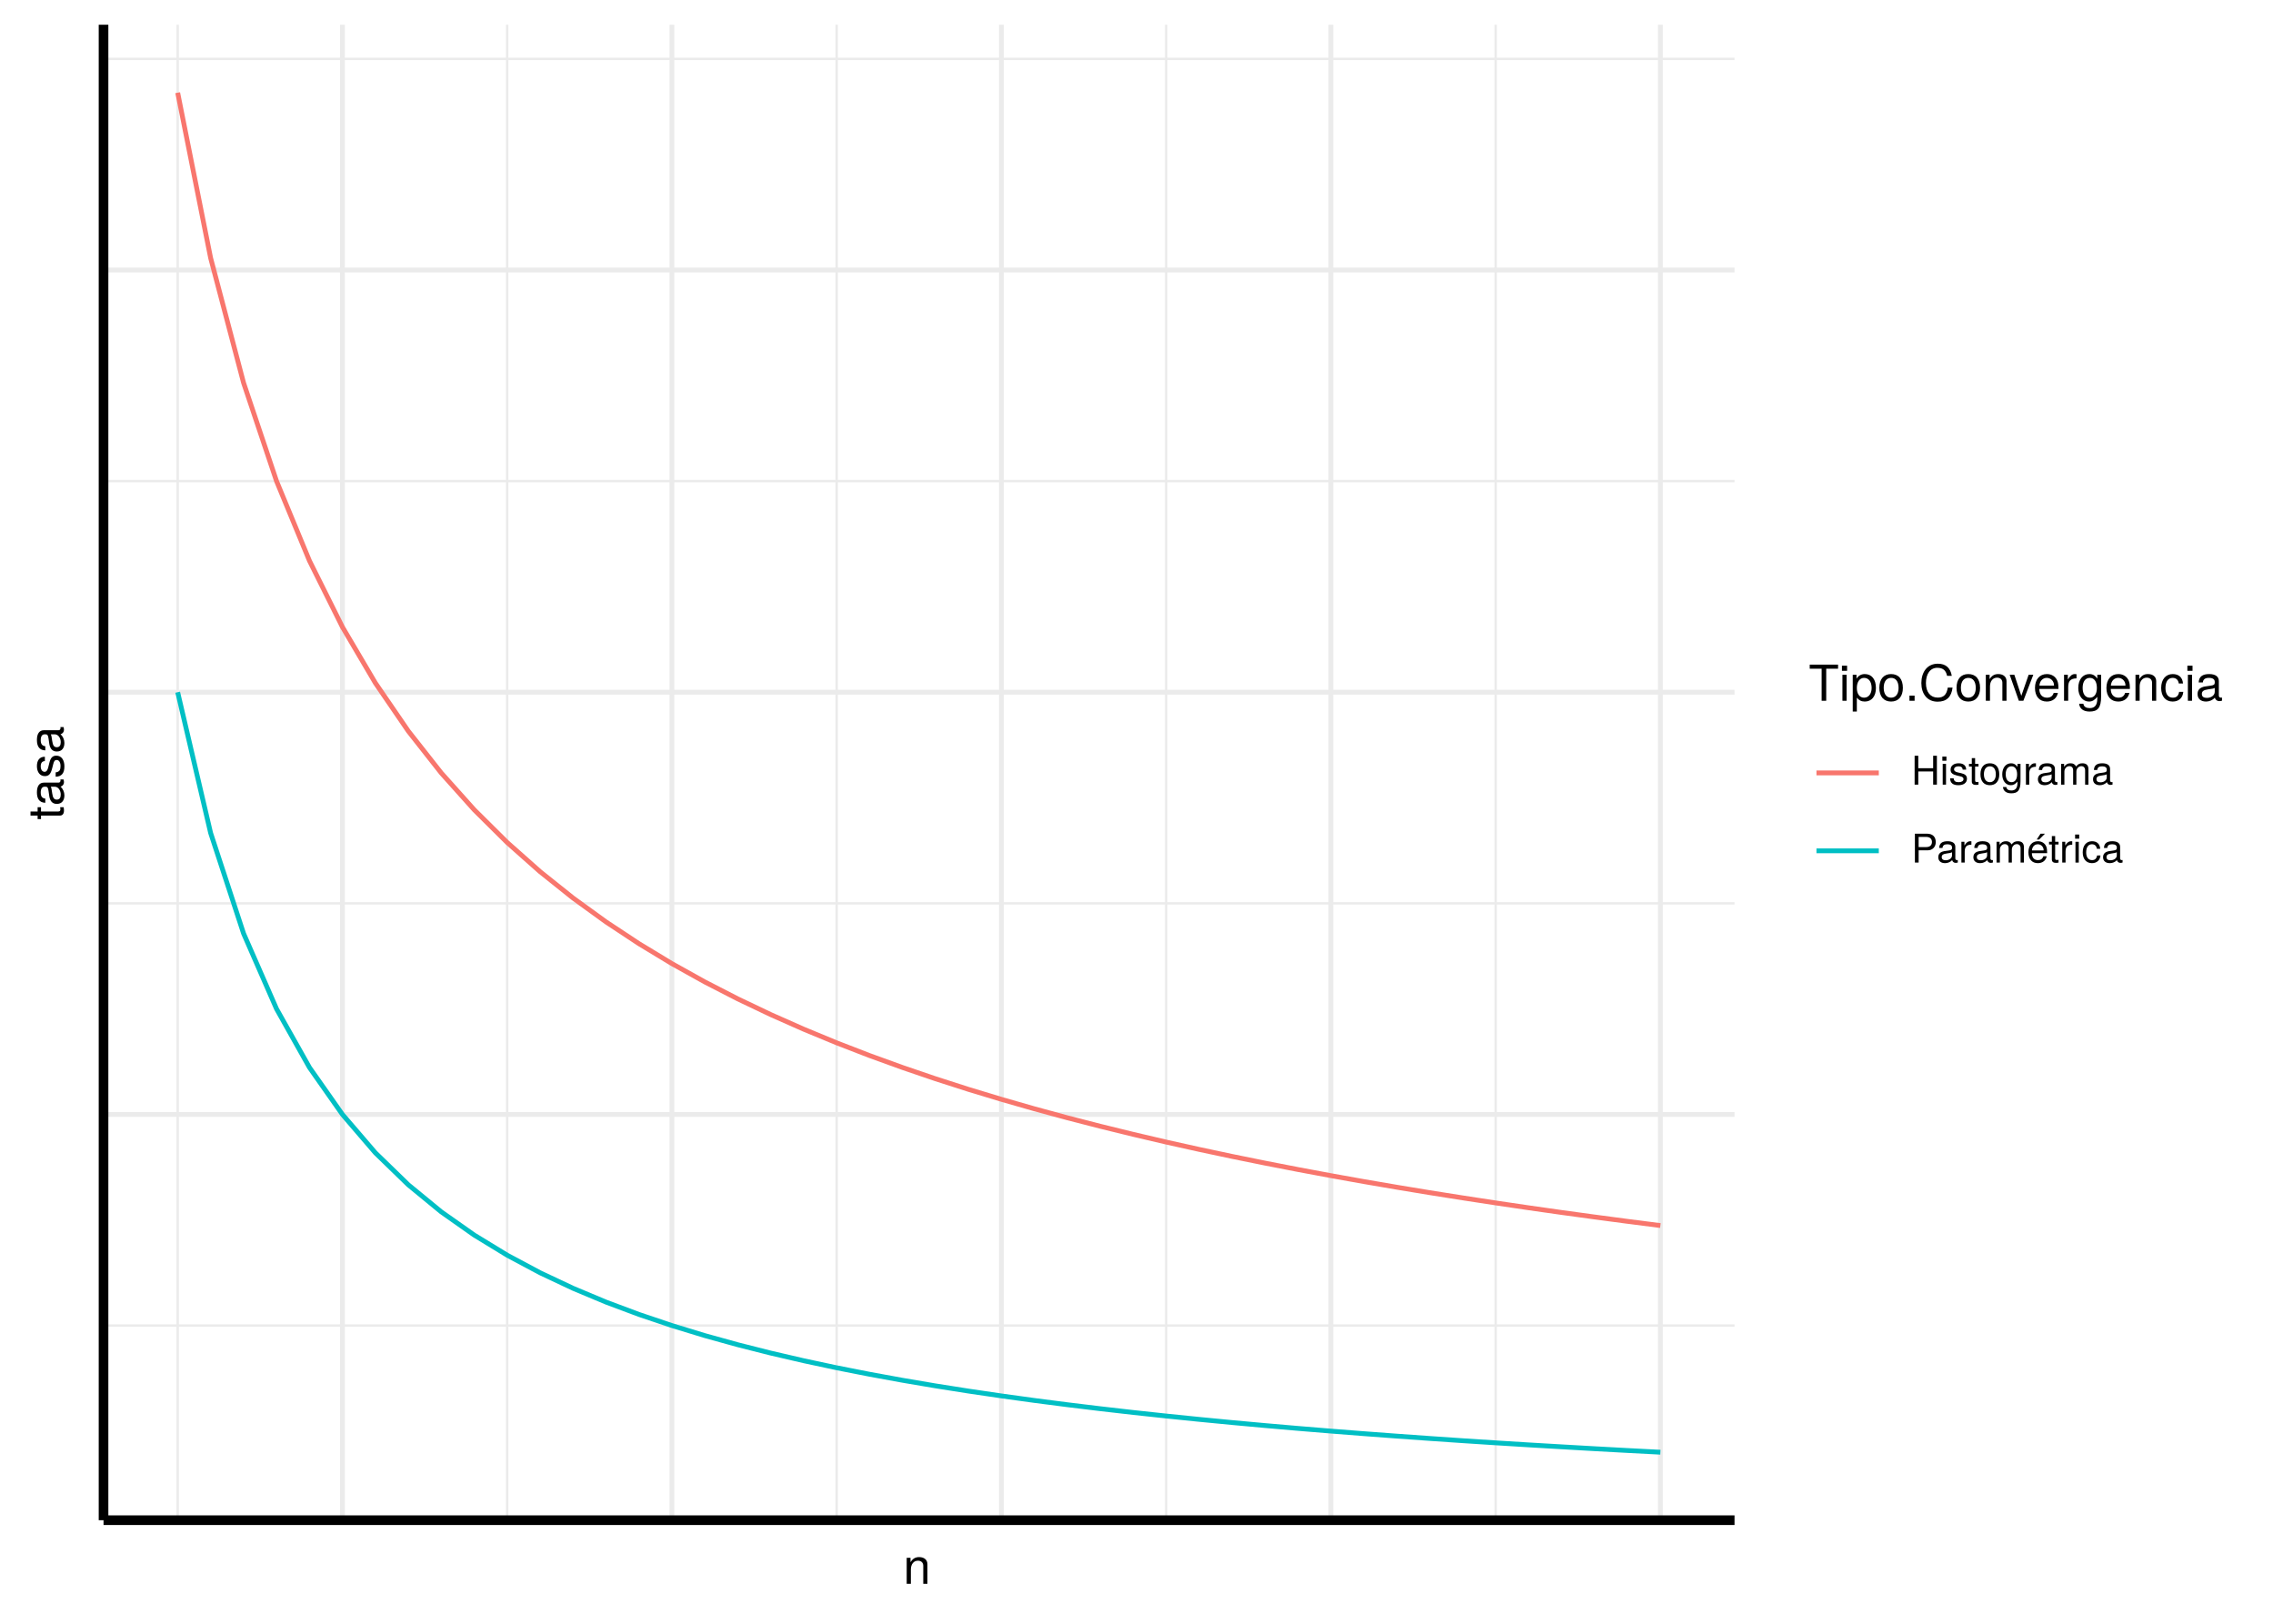
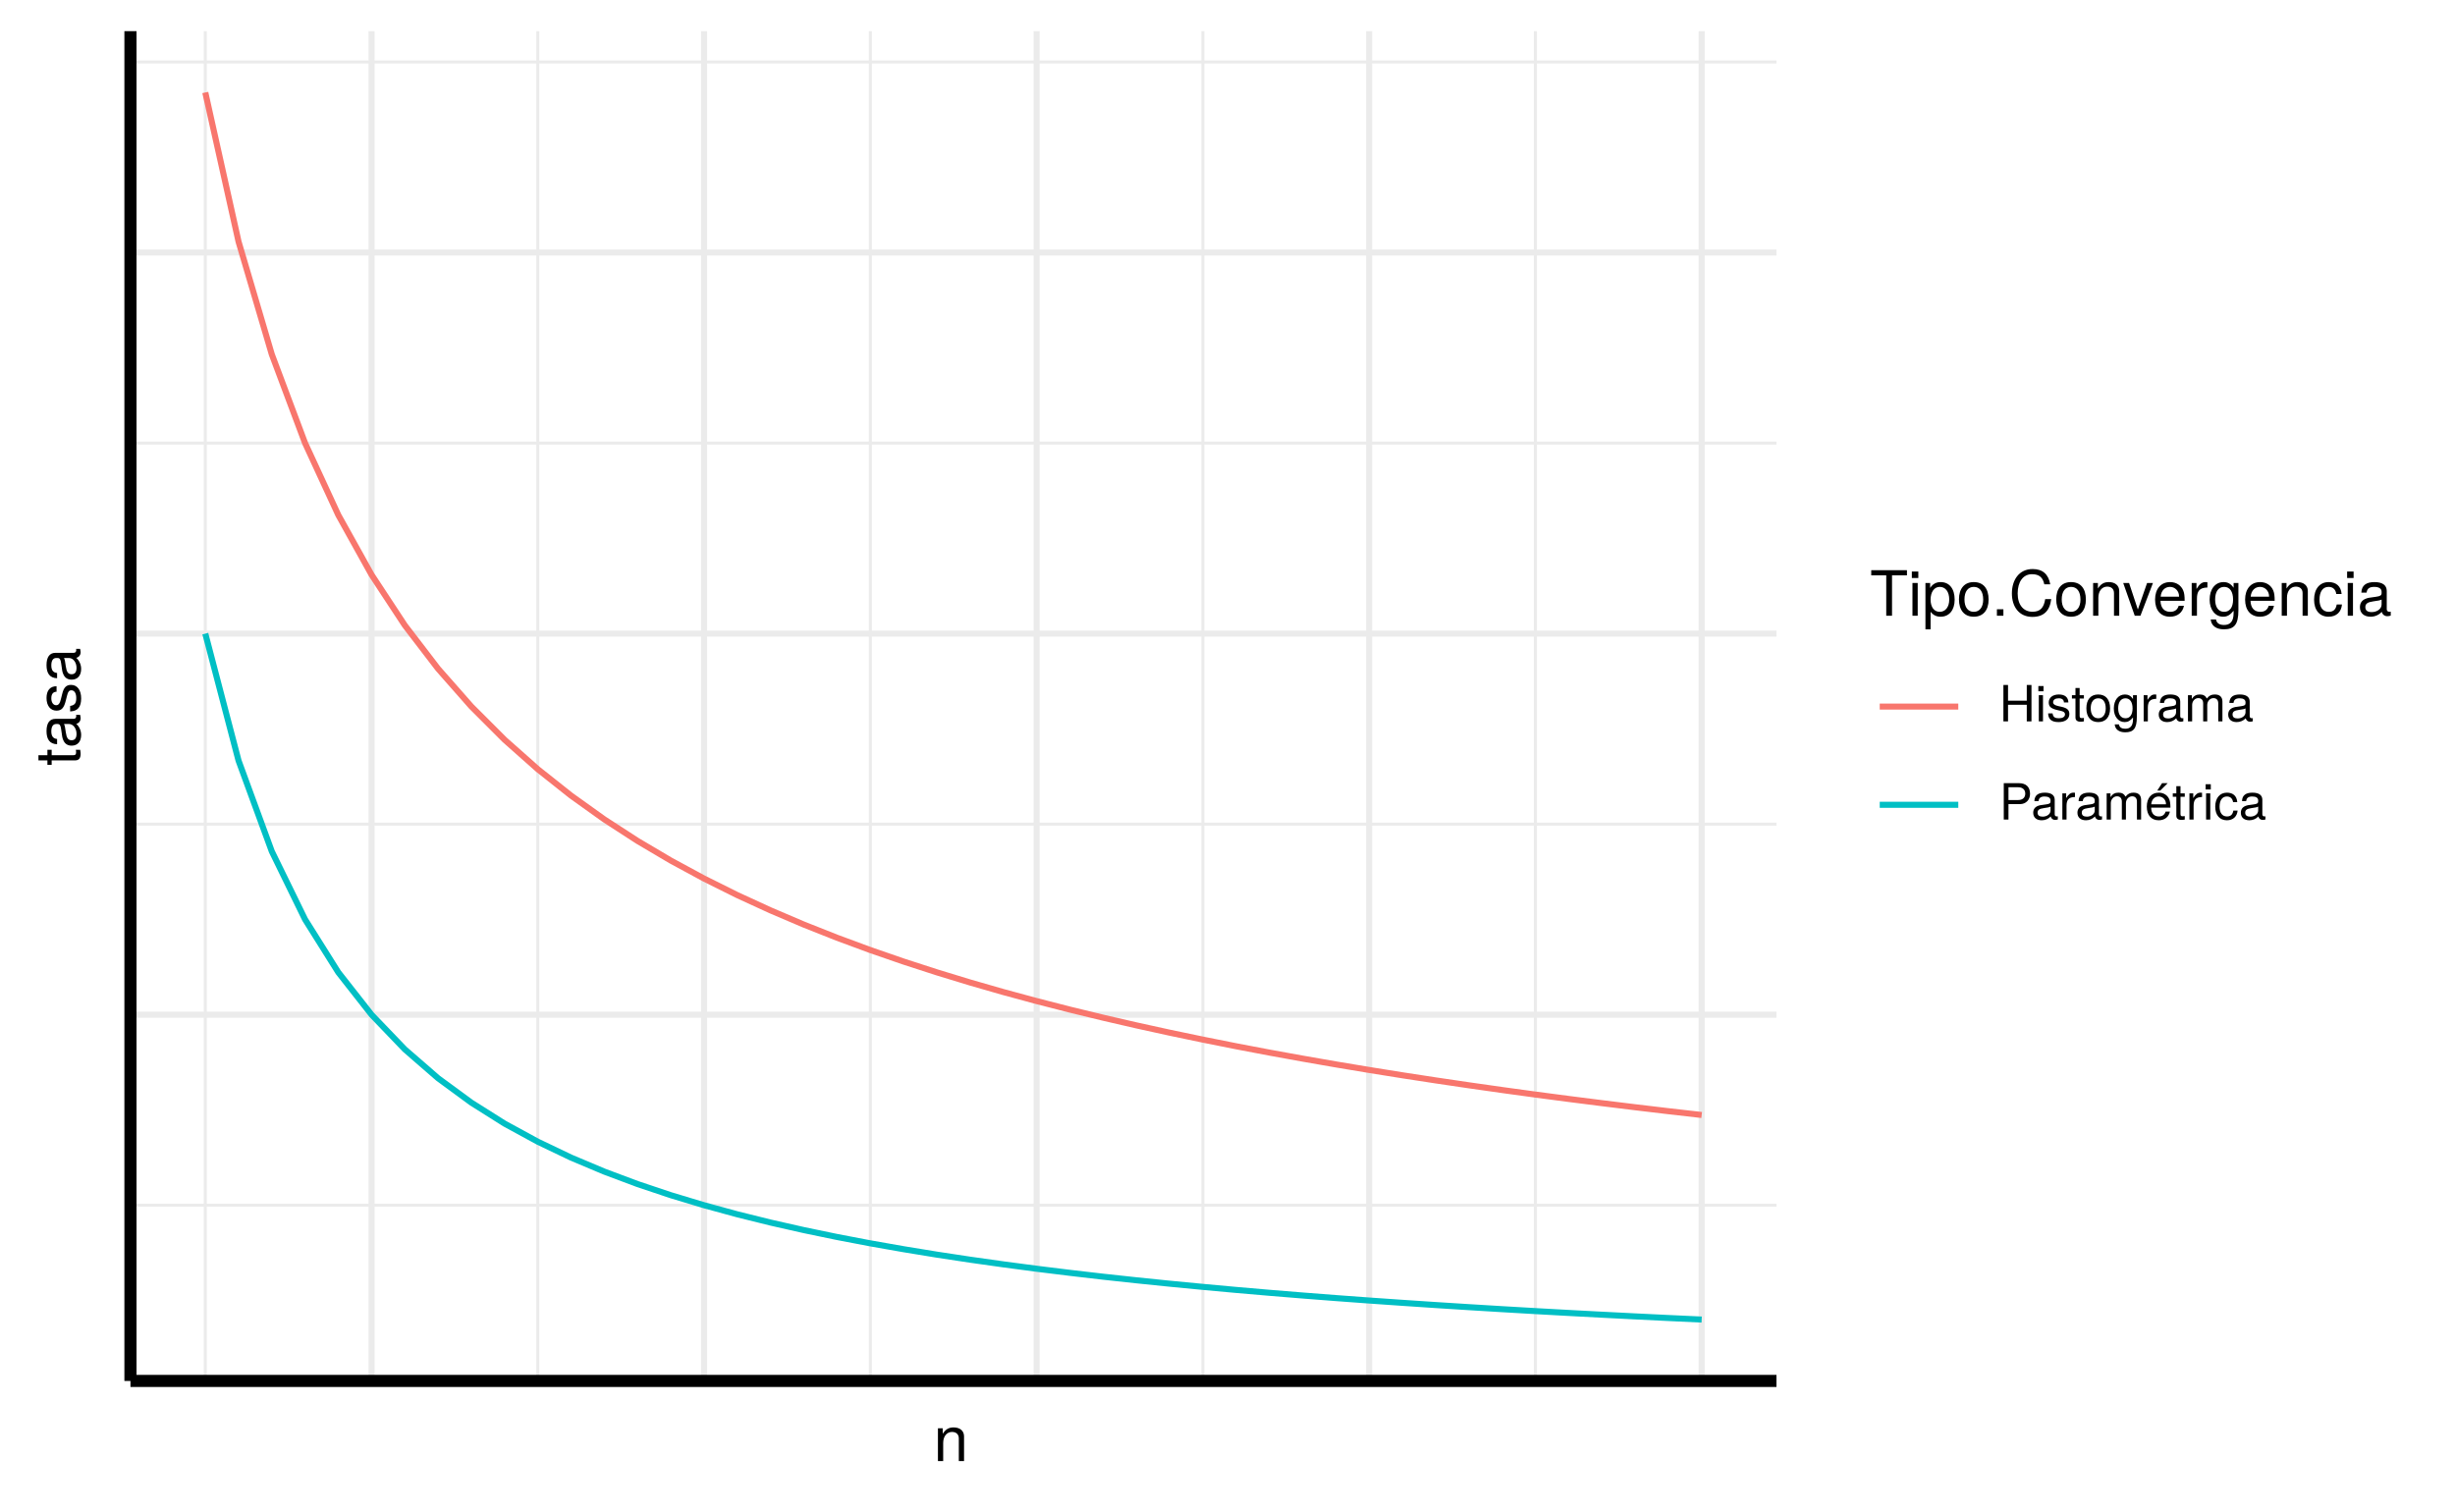
- <svg xmlns="http://www.w3.org/2000/svg" xmlns:xlink="http://www.w3.org/1999/xlink" width="504pt" height="360pt" viewBox="0 0 504 360" version="1.1">
+ <svg xmlns="http://www.w3.org/2000/svg" xmlns:xlink="http://www.w3.org/1999/xlink" width="432pt" height="266pt" viewBox="0 0 432 266" version="1.1">
  <defs>
    <g>
      <symbol overflow="visible" id="glyph0-0">
        <path style="stroke:none;" d="" />
      </symbol>
      <symbol overflow="visible" id="glyph0-1">
        <path style="stroke:none;" d="M 5.359 0 L 5.359 -4.359 C 5.359 -5.312 4.641 -5.922 3.531 -5.922 C 2.672 -5.922 2.125 -5.594 1.609 -4.797 L 1.609 -5.766 L 0.766 -5.766 L 0.766 0 L 1.688 0 L 1.688 -3.172 C 1.688 -4.359 2.328 -5.125 3.25 -5.125 C 3.984 -5.125 4.438 -4.688 4.438 -4 L 4.438 0 Z M 5.359 0 " />
      </symbol>
      <symbol overflow="visible" id="glyph0-2">
        <path style="stroke:none;" d="M 6.516 -7.109 L 6.516 -8.016 L 0.234 -8.016 L 0.234 -7.109 L 2.875 -7.109 L 2.875 0 L 3.891 0 L 3.891 -7.109 Z M 6.516 -7.109 " />
      </symbol>
      <symbol overflow="visible" id="glyph0-3">
        <path style="stroke:none;" d="M 1.688 0 L 1.688 -5.766 L 0.766 -5.766 L 0.766 0 Z M 1.797 -6.641 L 1.797 -7.781 L 0.656 -7.781 L 0.656 -6.641 Z M 1.797 -6.641 " />
      </symbol>
      <symbol overflow="visible" id="glyph0-4">
        <path style="stroke:none;" d="M 5.75 -2.828 C 5.75 -4.766 4.812 -5.922 3.281 -5.922 C 2.5 -5.922 1.875 -5.578 1.438 -4.891 L 1.438 -5.766 L 0.609 -5.766 L 0.609 2.391 L 1.516 2.391 L 1.516 -0.688 C 2 -0.094 2.547 0.172 3.281 0.172 C 4.781 0.172 5.75 -0.984 5.75 -2.828 Z M 4.797 -2.844 C 4.797 -1.547 4.125 -0.688 3.125 -0.688 C 2.156 -0.688 1.516 -1.484 1.516 -2.844 C 1.516 -4.188 2.156 -5.078 3.125 -5.078 C 4.141 -5.078 4.797 -4.219 4.797 -2.844 Z M 4.797 -2.844 " />
      </symbol>
      <symbol overflow="visible" id="glyph0-5">
        <path style="stroke:none;" d="M 5.609 -2.844 C 5.609 -4.828 4.656 -5.922 2.984 -5.922 C 1.375 -5.922 0.391 -4.812 0.391 -2.875 C 0.391 -0.953 1.359 0.172 3 0.172 C 4.625 0.172 5.609 -0.953 5.609 -2.844 Z M 4.656 -2.844 C 4.656 -1.5 4.016 -0.688 3 -0.688 C 1.984 -0.688 1.359 -1.484 1.359 -2.875 C 1.359 -4.266 1.984 -5.078 3 -5.078 C 4.031 -5.078 4.656 -4.281 4.656 -2.844 Z M 4.656 -2.844 " />
      </symbol>
      <symbol overflow="visible" id="glyph0-6">
        <path style="stroke:none;" d="M 2.094 0 L 2.094 -1.141 L 0.953 -1.141 L 0.953 0 Z M 2.094 0 " />
      </symbol>
      <symbol overflow="visible" id="glyph0-7">
        <path style="stroke:none;" d="M 7.453 -2.922 L 6.391 -2.922 C 6.156 -1.406 5.516 -0.703 4.156 -0.703 C 2.562 -0.703 1.547 -1.922 1.547 -3.922 C 1.547 -5.984 2.516 -7.312 4.062 -7.312 C 5.328 -7.312 5.984 -6.75 6.234 -5.531 L 7.281 -5.531 C 6.969 -7.297 5.953 -8.219 4.188 -8.219 C 1.766 -8.219 0.531 -6.266 0.531 -3.922 C 0.531 -1.578 1.797 0.203 4.141 0.203 C 6.109 0.203 7.203 -0.844 7.453 -2.922 Z M 7.453 -2.922 " />
      </symbol>
      <symbol overflow="visible" id="glyph0-8">
        <path style="stroke:none;" d="M 5.344 -5.766 L 4.312 -5.766 L 2.688 -1.094 L 1.141 -5.766 L 0.109 -5.766 L 2.141 0 L 3.141 0 Z M 5.344 -5.766 " />
      </symbol>
      <symbol overflow="visible" id="glyph0-9">
        <path style="stroke:none;" d="M 5.641 -2.625 C 5.641 -3.453 5.578 -3.984 5.406 -4.406 C 5.031 -5.359 4.156 -5.922 3.078 -5.922 C 1.469 -5.922 0.438 -4.734 0.438 -2.844 C 0.438 -0.953 1.438 0.172 3.062 0.172 C 4.375 0.172 5.297 -0.578 5.516 -1.75 L 4.594 -1.75 C 4.344 -0.984 3.828 -0.688 3.094 -0.688 C 2.141 -0.688 1.422 -1.297 1.391 -2.625 Z M 4.656 -3.438 C 4.656 -3.438 4.656 -3.391 4.656 -3.359 L 1.422 -3.359 C 1.5 -4.391 2.141 -5.078 3.062 -5.078 C 3.969 -5.078 4.656 -4.328 4.656 -3.438 Z M 4.656 -3.438 " />
      </symbol>
      <symbol overflow="visible" id="glyph0-10">
        <path style="stroke:none;" d="M 3.531 -4.969 L 3.531 -5.891 C 3.375 -5.922 3.297 -5.922 3.172 -5.922 C 2.578 -5.922 2.141 -5.578 1.609 -4.719 L 1.609 -5.766 L 0.766 -5.766 L 0.766 0 L 1.688 0 L 1.688 -2.984 C 1.688 -4.297 2.109 -4.938 3.531 -4.969 Z M 3.531 -4.969 " />
      </symbol>
      <symbol overflow="visible" id="glyph0-11">
        <path style="stroke:none;" d="M 5.375 -0.953 L 5.375 -5.766 L 4.531 -5.766 L 4.531 -4.922 C 4.062 -5.609 3.516 -5.922 2.766 -5.922 C 1.312 -5.922 0.312 -4.703 0.312 -2.828 C 0.312 -1.016 1.344 0.172 2.688 0.172 C 3.422 0.172 3.922 -0.141 4.531 -0.875 L 4.531 -0.484 C 4.531 1.047 3.906 1.625 2.844 1.625 C 2.109 1.625 1.547 1.359 1.438 0.656 L 0.5 0.656 C 0.609 1.75 1.453 2.391 2.812 2.391 C 4.609 2.391 5.375 1.594 5.375 -0.953 Z M 4.438 -2.844 C 4.438 -1.469 3.844 -0.688 2.875 -0.688 C 1.875 -0.688 1.281 -1.484 1.281 -2.875 C 1.281 -4.266 1.891 -5.078 2.875 -5.078 C 3.859 -5.078 4.438 -4.25 4.438 -2.844 Z M 4.438 -2.844 " />
      </symbol>
      <symbol overflow="visible" id="glyph0-12">
        <path style="stroke:none;" d="M 5.25 -1.984 L 4.328 -1.984 C 4.172 -1.062 3.703 -0.688 2.922 -0.688 C 1.906 -0.688 1.297 -1.469 1.297 -2.828 C 1.297 -4.266 1.891 -5.078 2.891 -5.078 C 3.656 -5.078 4.141 -4.625 4.25 -3.828 L 5.188 -3.828 C 5.078 -5.234 4.188 -5.922 2.906 -5.922 C 1.359 -5.922 0.344 -4.734 0.344 -2.828 C 0.344 -0.969 1.328 0.172 2.891 0.172 C 4.266 0.172 5.141 -0.656 5.25 -1.984 Z M 5.25 -1.984 " />
      </symbol>
      <symbol overflow="visible" id="glyph0-13">
        <path style="stroke:none;" d="M 5.891 -0.016 L 5.891 -0.719 C 5.781 -0.688 5.734 -0.688 5.688 -0.688 C 5.375 -0.688 5.188 -0.859 5.188 -1.141 L 5.188 -4.359 C 5.188 -5.375 4.438 -5.922 3.031 -5.922 C 1.625 -5.922 0.766 -5.391 0.719 -4.062 L 1.641 -4.062 C 1.719 -4.766 2.141 -5.078 2.984 -5.078 C 3.812 -5.078 4.281 -4.781 4.281 -4.219 L 4.281 -3.984 C 4.281 -3.594 4.047 -3.438 3.328 -3.344 C 2.031 -3.172 1.828 -3.141 1.469 -2.984 C 0.797 -2.719 0.469 -2.203 0.469 -1.5 C 0.469 -0.453 1.188 0.172 2.359 0.172 C 3.094 0.172 3.812 -0.141 4.312 -0.688 C 4.406 -0.234 4.812 0.078 5.266 0.078 C 5.438 0.078 5.594 0.062 5.891 -0.016 Z M 4.281 -1.984 C 4.281 -1.172 3.438 -0.641 2.547 -0.641 C 1.844 -0.641 1.422 -0.891 1.422 -1.516 C 1.422 -2.125 1.828 -2.391 2.812 -2.531 C 3.766 -2.656 3.969 -2.703 4.281 -2.844 Z M 4.281 -1.984 " />
      </symbol>
      <symbol overflow="visible" id="glyph1-0">
        <path style="stroke:none;" d="" />
      </symbol>
      <symbol overflow="visible" id="glyph1-1">
        <path style="stroke:none;" d="M 0 -2.797 L -0.766 -2.797 C -0.734 -2.672 -0.719 -2.531 -0.719 -2.359 C -0.719 -1.953 -0.844 -1.844 -1.25 -1.844 L -5.016 -1.844 L -5.016 -2.797 L -5.766 -2.797 L -5.766 -1.844 L -7.344 -1.844 L -7.344 -0.938 L -5.766 -0.938 L -5.766 -0.156 L -5.016 -0.156 L -5.016 -0.938 L -0.844 -0.938 C -0.25 -0.938 0.078 -1.328 0.078 -2.047 C 0.078 -2.266 0.062 -2.484 0 -2.797 Z M 0 -2.797 " />
      </symbol>
      <symbol overflow="visible" id="glyph1-2">
        <path style="stroke:none;" d="M -0.016 -5.891 L -0.719 -5.891 C -0.688 -5.781 -0.688 -5.734 -0.688 -5.688 C -0.688 -5.375 -0.859 -5.188 -1.141 -5.188 L -4.359 -5.188 C -5.375 -5.188 -5.922 -4.438 -5.922 -3.031 C -5.922 -1.625 -5.391 -0.766 -4.062 -0.719 L -4.062 -1.641 C -4.766 -1.719 -5.078 -2.141 -5.078 -2.984 C -5.078 -3.812 -4.781 -4.281 -4.219 -4.281 L -3.984 -4.281 C -3.594 -4.281 -3.438 -4.047 -3.344 -3.328 C -3.172 -2.031 -3.141 -1.828 -2.984 -1.469 C -2.719 -0.797 -2.203 -0.469 -1.5 -0.469 C -0.453 -0.469 0.172 -1.188 0.172 -2.359 C 0.172 -3.094 -0.141 -3.812 -0.688 -4.312 C -0.234 -4.406 0.078 -4.812 0.078 -5.266 C 0.078 -5.438 0.062 -5.594 -0.016 -5.891 Z M -1.984 -4.281 C -1.172 -4.281 -0.641 -3.438 -0.641 -2.547 C -0.641 -1.844 -0.891 -1.422 -1.516 -1.422 C -2.125 -1.422 -2.391 -1.828 -2.531 -2.812 C -2.656 -3.766 -2.703 -3.969 -2.844 -4.281 Z M -1.984 -4.281 " />
      </symbol>
      <symbol overflow="visible" id="glyph1-3">
        <path style="stroke:none;" d="M -1.609 -5.047 C -2.469 -5.047 -2.906 -4.562 -3.172 -3.422 L -3.391 -2.547 C -3.562 -1.797 -3.812 -1.469 -4.219 -1.469 C -4.734 -1.469 -5.078 -1.953 -5.078 -2.688 C -5.078 -3.438 -4.766 -3.828 -4.156 -3.844 L -4.156 -4.812 C -5.297 -4.812 -5.922 -4.062 -5.922 -2.734 C -5.922 -1.391 -5.234 -0.516 -4.172 -0.516 C -3.266 -0.516 -2.844 -0.984 -2.516 -2.344 L -2.297 -3.203 C -2.141 -3.844 -1.953 -4.094 -1.547 -4.094 C -1 -4.094 -0.688 -3.547 -0.688 -2.75 C -0.688 -1.922 -0.875 -1.469 -1.766 -1.344 L -1.766 -0.375 C -0.422 -0.422 0.172 -1.172 0.172 -2.672 C 0.172 -4.125 -0.5 -5.047 -1.609 -5.047 Z M -1.609 -5.047 " />
      </symbol>
      <symbol overflow="visible" id="glyph2-0">
        <path style="stroke:none;" d="" />
      </symbol>
      <symbol overflow="visible" id="glyph2-1">
        <path style="stroke:none;" d="M 5.672 0 L 5.672 -6.406 L 4.844 -6.406 L 4.844 -3.641 L 1.547 -3.641 L 1.547 -6.406 L 0.734 -6.406 L 0.734 0 L 1.547 0 L 1.547 -2.922 L 4.844 -2.922 L 4.844 0 Z M 5.672 0 " />
      </symbol>
      <symbol overflow="visible" id="glyph2-2">
        <path style="stroke:none;" d="M 1.344 0 L 1.344 -4.609 L 0.609 -4.609 L 0.609 0 Z M 1.438 -5.297 L 1.438 -6.219 L 0.531 -6.219 L 0.531 -5.297 Z M 1.438 -5.297 " />
      </symbol>
      <symbol overflow="visible" id="glyph2-3">
        <path style="stroke:none;" d="M 4.031 -1.297 C 4.031 -1.984 3.656 -2.328 2.734 -2.547 L 2.031 -2.703 C 1.438 -2.844 1.172 -3.047 1.172 -3.375 C 1.172 -3.797 1.562 -4.062 2.156 -4.062 C 2.75 -4.062 3.062 -3.812 3.078 -3.328 L 3.859 -3.328 C 3.844 -4.234 3.25 -4.734 2.188 -4.734 C 1.109 -4.734 0.406 -4.188 0.406 -3.328 C 0.406 -2.609 0.781 -2.266 1.875 -2 L 2.562 -1.844 C 3.062 -1.719 3.266 -1.562 3.266 -1.234 C 3.266 -0.797 2.844 -0.547 2.203 -0.547 C 1.547 -0.547 1.172 -0.703 1.078 -1.406 L 0.297 -1.406 C 0.328 -0.344 0.938 0.125 2.141 0.125 C 3.297 0.125 4.031 -0.406 4.031 -1.297 Z M 4.031 -1.297 " />
      </symbol>
      <symbol overflow="visible" id="glyph2-4">
        <path style="stroke:none;" d="M 2.234 0 L 2.234 -0.609 C 2.141 -0.594 2.016 -0.578 1.875 -0.578 C 1.562 -0.578 1.484 -0.672 1.484 -1 L 1.484 -4.016 L 2.234 -4.016 L 2.234 -4.609 L 1.484 -4.609 L 1.484 -5.875 L 0.75 -5.875 L 0.75 -4.609 L 0.125 -4.609 L 0.125 -4.016 L 0.75 -4.016 L 0.75 -0.672 C 0.75 -0.203 1.062 0.062 1.641 0.062 C 1.812 0.062 1.984 0.047 2.234 0 Z M 2.234 0 " />
      </symbol>
      <symbol overflow="visible" id="glyph2-5">
        <path style="stroke:none;" d="M 4.484 -2.266 C 4.484 -3.859 3.719 -4.734 2.391 -4.734 C 1.094 -4.734 0.312 -3.859 0.312 -2.312 C 0.312 -0.75 1.094 0.125 2.406 0.125 C 3.688 0.125 4.484 -0.75 4.484 -2.266 Z M 3.719 -2.281 C 3.719 -1.203 3.203 -0.547 2.406 -0.547 C 1.578 -0.547 1.078 -1.188 1.078 -2.312 C 1.078 -3.406 1.578 -4.062 2.406 -4.062 C 3.234 -4.062 3.719 -3.422 3.719 -2.281 Z M 3.719 -2.281 " />
      </symbol>
      <symbol overflow="visible" id="glyph2-6">
        <path style="stroke:none;" d="M 4.297 -0.75 L 4.297 -4.609 L 3.625 -4.609 L 3.625 -3.938 C 3.25 -4.484 2.812 -4.734 2.219 -4.734 C 1.047 -4.734 0.25 -3.75 0.25 -2.266 C 0.25 -0.812 1.078 0.125 2.156 0.125 C 2.734 0.125 3.141 -0.109 3.625 -0.688 L 3.625 -0.391 C 3.625 0.828 3.125 1.297 2.266 1.297 C 1.688 1.297 1.234 1.094 1.156 0.531 L 0.406 0.531 C 0.484 1.406 1.156 1.922 2.25 1.922 C 3.688 1.922 4.297 1.281 4.297 -0.75 Z M 3.547 -2.281 C 3.547 -1.172 3.078 -0.547 2.312 -0.547 C 1.5 -0.547 1.016 -1.188 1.016 -2.312 C 1.016 -3.406 1.516 -4.062 2.297 -4.062 C 3.094 -4.062 3.547 -3.391 3.547 -2.281 Z M 3.547 -2.281 " />
      </symbol>
      <symbol overflow="visible" id="glyph2-7">
        <path style="stroke:none;" d="M 2.828 -3.969 L 2.828 -4.719 C 2.703 -4.734 2.641 -4.734 2.547 -4.734 C 2.062 -4.734 1.703 -4.453 1.281 -3.781 L 1.281 -4.609 L 0.609 -4.609 L 0.609 0 L 1.344 0 L 1.344 -2.391 C 1.344 -3.438 1.688 -3.953 2.828 -3.969 Z M 2.828 -3.969 " />
      </symbol>
      <symbol overflow="visible" id="glyph2-8">
        <path style="stroke:none;" d="M 4.703 -0.016 L 4.703 -0.578 C 4.625 -0.547 4.594 -0.547 4.547 -0.547 C 4.297 -0.547 4.156 -0.688 4.156 -0.922 L 4.156 -3.484 C 4.156 -4.297 3.547 -4.734 2.422 -4.734 C 1.297 -4.734 0.609 -4.312 0.578 -3.25 L 1.312 -3.25 C 1.375 -3.812 1.703 -4.062 2.391 -4.062 C 3.047 -4.062 3.422 -3.812 3.422 -3.375 L 3.422 -3.188 C 3.422 -2.875 3.234 -2.75 2.656 -2.672 C 1.625 -2.547 1.453 -2.5 1.172 -2.391 C 0.641 -2.172 0.375 -1.766 0.375 -1.203 C 0.375 -0.359 0.953 0.125 1.875 0.125 C 2.469 0.125 3.047 -0.109 3.453 -0.547 C 3.531 -0.188 3.844 0.062 4.203 0.062 C 4.359 0.062 4.469 0.047 4.703 -0.016 Z M 3.422 -1.594 C 3.422 -0.938 2.75 -0.516 2.047 -0.516 C 1.469 -0.516 1.141 -0.719 1.141 -1.219 C 1.141 -1.703 1.453 -1.906 2.25 -2.016 C 3.016 -2.125 3.172 -2.156 3.422 -2.281 Z M 3.422 -1.594 " />
      </symbol>
      <symbol overflow="visible" id="glyph2-9">
        <path style="stroke:none;" d="M 6.688 0 L 6.688 -3.453 C 6.688 -4.281 6.234 -4.734 5.359 -4.734 C 4.75 -4.734 4.375 -4.562 3.953 -4.031 C 3.672 -4.531 3.312 -4.734 2.703 -4.734 C 2.094 -4.734 1.688 -4.516 1.297 -3.953 L 1.297 -4.609 L 0.625 -4.609 L 0.625 0 L 1.359 0 L 1.359 -2.891 C 1.359 -3.562 1.844 -4.094 2.438 -4.094 C 2.984 -4.094 3.297 -3.766 3.297 -3.172 L 3.297 0 L 4.016 0 L 4.016 -2.891 C 4.016 -3.562 4.516 -4.094 5.109 -4.094 C 5.641 -4.094 5.953 -3.75 5.953 -3.172 L 5.953 0 Z M 6.688 0 " />
      </symbol>
      <symbol overflow="visible" id="glyph2-10">
        <path style="stroke:none;" d="M 5.422 -4.531 C 5.422 -5.734 4.719 -6.406 3.453 -6.406 L 0.797 -6.406 L 0.797 0 L 1.625 0 L 1.625 -2.719 L 3.641 -2.719 C 4.688 -2.719 5.422 -3.469 5.422 -4.531 Z M 4.578 -4.562 C 4.578 -3.859 4.109 -3.438 3.328 -3.438 L 1.625 -3.438 L 1.625 -5.688 L 3.328 -5.688 C 4.109 -5.688 4.578 -5.266 4.578 -4.562 Z M 4.578 -4.562 " />
      </symbol>
      <symbol overflow="visible" id="glyph2-11">
        <path style="stroke:none;" d="M 4.516 -2.094 C 4.516 -2.766 4.453 -3.188 4.328 -3.531 C 4.031 -4.281 3.328 -4.734 2.469 -4.734 C 1.172 -4.734 0.359 -3.797 0.359 -2.281 C 0.359 -0.766 1.156 0.125 2.453 0.125 C 3.5 0.125 4.234 -0.469 4.422 -1.406 L 3.672 -1.406 C 3.469 -0.797 3.062 -0.547 2.469 -0.547 C 1.703 -0.547 1.141 -1.031 1.125 -2.094 Z M 3.734 -2.75 C 3.734 -2.75 3.734 -2.703 3.719 -2.688 L 1.141 -2.688 C 1.203 -3.516 1.719 -4.062 2.453 -4.062 C 3.172 -4.062 3.734 -3.469 3.734 -2.75 Z M 4.031 -6.406 L 3.047 -6.406 L 2.203 -5.109 L 2.734 -5.109 Z M 4.031 -6.406 " />
      </symbol>
      <symbol overflow="visible" id="glyph2-12">
        <path style="stroke:none;" d="M 4.203 -1.578 L 3.453 -1.578 C 3.328 -0.844 2.953 -0.547 2.328 -0.547 C 1.516 -0.547 1.031 -1.172 1.031 -2.266 C 1.031 -3.406 1.516 -4.062 2.312 -4.062 C 2.922 -4.062 3.312 -3.703 3.406 -3.062 L 4.141 -3.062 C 4.062 -4.188 3.359 -4.734 2.328 -4.734 C 1.078 -4.734 0.266 -3.797 0.266 -2.266 C 0.266 -0.781 1.062 0.125 2.312 0.125 C 3.406 0.125 4.109 -0.531 4.203 -1.578 Z M 4.203 -1.578 " />
      </symbol>
    </g>
    <clipPath id="clip1">
-       <path d="M 22.957 293 L 384.602 293 L 384.602 295 L 22.957 295 Z M 22.957 293 " />
+       <path d="M 22.957 211 L 312.602 211 L 312.602 213 L 22.957 213 Z M 22.957 211 " />
    </clipPath>
    <clipPath id="clip2">
-       <path d="M 22.957 200 L 384.602 200 L 384.602 201 L 22.957 201 Z M 22.957 200 " />
+       <path d="M 22.957 144 L 312.602 144 L 312.602 146 L 22.957 146 Z M 22.957 144 " />
    </clipPath>
    <clipPath id="clip3">
-       <path d="M 22.957 106 L 384.602 106 L 384.602 107 L 22.957 107 Z M 22.957 106 " />
+       <path d="M 22.957 77 L 312.602 77 L 312.602 79 L 22.957 79 Z M 22.957 77 " />
    </clipPath>
    <clipPath id="clip4">
-       <path d="M 22.957 12 L 384.602 12 L 384.602 14 L 22.957 14 Z M 22.957 12 " />
+       <path d="M 22.957 10 L 312.602 10 L 312.602 12 L 22.957 12 Z M 22.957 10 " />
    </clipPath>
    <clipPath id="clip5">
-       <path d="M 39 5.48 L 40 5.48 L 40 337.043 L 39 337.043 Z M 39 5.48 " />
+       <path d="M 35 5.48 L 37 5.48 L 37 243.043 L 35 243.043 Z M 35 5.48 " />
    </clipPath>
    <clipPath id="clip6">
-       <path d="M 112 5.48 L 113 5.48 L 113 337.043 L 112 337.043 Z M 112 5.48 " />
+       <path d="M 94 5.48 L 95 5.48 L 95 243.043 L 94 243.043 Z M 94 5.48 " />
    </clipPath>
    <clipPath id="clip7">
-       <path d="M 185 5.48 L 186 5.48 L 186 337.043 L 185 337.043 Z M 185 5.48 " />
+       <path d="M 152 5.48 L 154 5.48 L 154 243.043 L 152 243.043 Z M 152 5.48 " />
    </clipPath>
    <clipPath id="clip8">
-       <path d="M 258 5.48 L 259 5.48 L 259 337.043 L 258 337.043 Z M 258 5.48 " />
+       <path d="M 211 5.48 L 212 5.48 L 212 243.043 L 211 243.043 Z M 211 5.48 " />
    </clipPath>
    <clipPath id="clip9">
-       <path d="M 331 5.48 L 332 5.48 L 332 337.043 L 331 337.043 Z M 331 5.48 " />
+       <path d="M 269 5.48 L 271 5.48 L 271 243.043 L 269 243.043 Z M 269 5.48 " />
    </clipPath>
    <clipPath id="clip10">
-       <path d="M 22.957 246 L 384.602 246 L 384.602 248 L 22.957 248 Z M 22.957 246 " />
+       <path d="M 22.957 178 L 312.602 178 L 312.602 180 L 22.957 180 Z M 22.957 178 " />
    </clipPath>
    <clipPath id="clip11">
-       <path d="M 22.957 152 L 384.602 152 L 384.602 155 L 22.957 155 Z M 22.957 152 " />
+       <path d="M 22.957 110 L 312.602 110 L 312.602 113 L 22.957 113 Z M 22.957 110 " />
    </clipPath>
    <clipPath id="clip12">
-       <path d="M 22.957 59 L 384.602 59 L 384.602 61 L 22.957 61 Z M 22.957 59 " />
+       <path d="M 22.957 43 L 312.602 43 L 312.602 45 L 22.957 45 Z M 22.957 43 " />
    </clipPath>
    <clipPath id="clip13">
-       <path d="M 75 5.48 L 77 5.48 L 77 337.043 L 75 337.043 Z M 75 5.48 " />
+       <path d="M 64 5.48 L 66 5.48 L 66 243.043 L 64 243.043 Z M 64 5.48 " />
    </clipPath>
    <clipPath id="clip14">
-       <path d="M 148 5.48 L 150 5.48 L 150 337.043 L 148 337.043 Z M 148 5.48 " />
+       <path d="M 123 5.48 L 125 5.48 L 125 243.043 L 123 243.043 Z M 123 5.48 " />
    </clipPath>
    <clipPath id="clip15">
-       <path d="M 221 5.48 L 223 5.48 L 223 337.043 L 221 337.043 Z M 221 5.48 " />
+       <path d="M 181 5.48 L 183 5.48 L 183 243.043 L 181 243.043 Z M 181 5.48 " />
    </clipPath>
    <clipPath id="clip16">
-       <path d="M 294 5.48 L 296 5.48 L 296 337.043 L 294 337.043 Z M 294 5.48 " />
+       <path d="M 240 5.48 L 242 5.48 L 242 243.043 L 240 243.043 Z M 240 5.48 " />
    </clipPath>
    <clipPath id="clip17">
-       <path d="M 367 5.48 L 369 5.48 L 369 337.043 L 367 337.043 Z M 367 5.48 " />
+       <path d="M 298 5.48 L 300 5.48 L 300 243.043 L 298 243.043 Z M 298 5.48 " />
    </clipPath>
  </defs>
-   <g id="surface30">
-     <rect x="0" y="0" width="504" height="360" style="fill:rgb(100%,100%,100%);fill-opacity:1;stroke:none;" />
+   <g id="surface70">
+     <rect x="0" y="0" width="432" height="266" style="fill:rgb(100%,100%,100%);fill-opacity:1;stroke:none;" />
    <g clip-path="url(#clip1)" clip-rule="nonzero">
-       <path style="fill:none;stroke-width:0.533;stroke-linecap:butt;stroke-linejoin:round;stroke:rgb(92.157%,92.157%,92.157%);stroke-opacity:1;stroke-miterlimit:10;" d="M 22.957 293.887 L 384.602 293.887 " />
+       <path style="fill:none;stroke-width:0.533;stroke-linecap:butt;stroke-linejoin:round;stroke:rgb(92.157%,92.157%,92.157%);stroke-opacity:1;stroke-miterlimit:10;" d="M 22.957 212.121 L 312.602 212.121 " />
    </g>
    <g clip-path="url(#clip2)" clip-rule="nonzero">
-       <path style="fill:none;stroke-width:0.533;stroke-linecap:butt;stroke-linejoin:round;stroke:rgb(92.157%,92.157%,92.157%);stroke-opacity:1;stroke-miterlimit:10;" d="M 22.957 200.277 L 384.602 200.277 " />
+       <path style="fill:none;stroke-width:0.533;stroke-linecap:butt;stroke-linejoin:round;stroke:rgb(92.157%,92.157%,92.157%);stroke-opacity:1;stroke-miterlimit:10;" d="M 22.957 145.051 L 312.602 145.051 " />
    </g>
    <g clip-path="url(#clip3)" clip-rule="nonzero">
-       <path style="fill:none;stroke-width:0.533;stroke-linecap:butt;stroke-linejoin:round;stroke:rgb(92.157%,92.157%,92.157%);stroke-opacity:1;stroke-miterlimit:10;" d="M 22.957 106.668 L 384.602 106.668 " />
+       <path style="fill:none;stroke-width:0.533;stroke-linecap:butt;stroke-linejoin:round;stroke:rgb(92.157%,92.157%,92.157%);stroke-opacity:1;stroke-miterlimit:10;" d="M 22.957 77.98 L 312.602 77.98 " />
    </g>
    <g clip-path="url(#clip4)" clip-rule="nonzero">
-       <path style="fill:none;stroke-width:0.533;stroke-linecap:butt;stroke-linejoin:round;stroke:rgb(92.157%,92.157%,92.157%);stroke-opacity:1;stroke-miterlimit:10;" d="M 22.957 13.059 L 384.602 13.059 " />
+       <path style="fill:none;stroke-width:0.533;stroke-linecap:butt;stroke-linejoin:round;stroke:rgb(92.157%,92.157%,92.157%);stroke-opacity:1;stroke-miterlimit:10;" d="M 22.957 10.91 L 312.602 10.91 " />
    </g>
    <g clip-path="url(#clip5)" clip-rule="nonzero">
-       <path style="fill:none;stroke-width:0.533;stroke-linecap:butt;stroke-linejoin:round;stroke:rgb(92.157%,92.157%,92.157%);stroke-opacity:1;stroke-miterlimit:10;" d="M 39.398 337.043 L 39.398 5.48 " />
+       <path style="fill:none;stroke-width:0.533;stroke-linecap:butt;stroke-linejoin:round;stroke:rgb(92.157%,92.157%,92.157%);stroke-opacity:1;stroke-miterlimit:10;" d="M 36.125 243.043 L 36.125 5.48 " />
    </g>
    <g clip-path="url(#clip6)" clip-rule="nonzero">
-       <path style="fill:none;stroke-width:0.533;stroke-linecap:butt;stroke-linejoin:round;stroke:rgb(92.157%,92.157%,92.157%);stroke-opacity:1;stroke-miterlimit:10;" d="M 112.457 337.043 L 112.457 5.48 " />
+       <path style="fill:none;stroke-width:0.533;stroke-linecap:butt;stroke-linejoin:round;stroke:rgb(92.157%,92.157%,92.157%);stroke-opacity:1;stroke-miterlimit:10;" d="M 94.637 243.043 L 94.637 5.48 " />
    </g>
    <g clip-path="url(#clip7)" clip-rule="nonzero">
-       <path style="fill:none;stroke-width:0.533;stroke-linecap:butt;stroke-linejoin:round;stroke:rgb(92.157%,92.157%,92.157%);stroke-opacity:1;stroke-miterlimit:10;" d="M 185.516 337.043 L 185.516 5.48 " />
+       <path style="fill:none;stroke-width:0.533;stroke-linecap:butt;stroke-linejoin:round;stroke:rgb(92.157%,92.157%,92.157%);stroke-opacity:1;stroke-miterlimit:10;" d="M 153.152 243.043 L 153.152 5.48 " />
    </g>
    <g clip-path="url(#clip8)" clip-rule="nonzero">
-       <path style="fill:none;stroke-width:0.533;stroke-linecap:butt;stroke-linejoin:round;stroke:rgb(92.157%,92.157%,92.157%);stroke-opacity:1;stroke-miterlimit:10;" d="M 258.574 337.043 L 258.574 5.48 " />
+       <path style="fill:none;stroke-width:0.533;stroke-linecap:butt;stroke-linejoin:round;stroke:rgb(92.157%,92.157%,92.157%);stroke-opacity:1;stroke-miterlimit:10;" d="M 211.668 243.043 L 211.668 5.48 " />
    </g>
    <g clip-path="url(#clip9)" clip-rule="nonzero">
-       <path style="fill:none;stroke-width:0.533;stroke-linecap:butt;stroke-linejoin:round;stroke:rgb(92.157%,92.157%,92.157%);stroke-opacity:1;stroke-miterlimit:10;" d="M 331.633 337.043 L 331.633 5.48 " />
+       <path style="fill:none;stroke-width:0.533;stroke-linecap:butt;stroke-linejoin:round;stroke:rgb(92.157%,92.157%,92.157%);stroke-opacity:1;stroke-miterlimit:10;" d="M 270.18 243.043 L 270.18 5.48 " />
    </g>
    <g clip-path="url(#clip10)" clip-rule="nonzero">
-       <path style="fill:none;stroke-width:1.067;stroke-linecap:butt;stroke-linejoin:round;stroke:rgb(92.157%,92.157%,92.157%);stroke-opacity:1;stroke-miterlimit:10;" d="M 22.957 247.082 L 384.602 247.082 " />
+       <path style="fill:none;stroke-width:1.067;stroke-linecap:butt;stroke-linejoin:round;stroke:rgb(92.157%,92.157%,92.157%);stroke-opacity:1;stroke-miterlimit:10;" d="M 22.957 178.586 L 312.602 178.586 " />
    </g>
    <g clip-path="url(#clip11)" clip-rule="nonzero">
-       <path style="fill:none;stroke-width:1.067;stroke-linecap:butt;stroke-linejoin:round;stroke:rgb(92.157%,92.157%,92.157%);stroke-opacity:1;stroke-miterlimit:10;" d="M 22.957 153.473 L 384.602 153.473 " />
+       <path style="fill:none;stroke-width:1.067;stroke-linecap:butt;stroke-linejoin:round;stroke:rgb(92.157%,92.157%,92.157%);stroke-opacity:1;stroke-miterlimit:10;" d="M 22.957 111.516 L 312.602 111.516 " />
    </g>
    <g clip-path="url(#clip12)" clip-rule="nonzero">
-       <path style="fill:none;stroke-width:1.067;stroke-linecap:butt;stroke-linejoin:round;stroke:rgb(92.157%,92.157%,92.157%);stroke-opacity:1;stroke-miterlimit:10;" d="M 22.957 59.863 L 384.602 59.863 " />
+       <path style="fill:none;stroke-width:1.067;stroke-linecap:butt;stroke-linejoin:round;stroke:rgb(92.157%,92.157%,92.157%);stroke-opacity:1;stroke-miterlimit:10;" d="M 22.957 44.445 L 312.602 44.445 " />
    </g>
    <g clip-path="url(#clip13)" clip-rule="nonzero">
-       <path style="fill:none;stroke-width:1.067;stroke-linecap:butt;stroke-linejoin:round;stroke:rgb(92.157%,92.157%,92.157%);stroke-opacity:1;stroke-miterlimit:10;" d="M 75.926 337.043 L 75.926 5.48 " />
+       <path style="fill:none;stroke-width:1.067;stroke-linecap:butt;stroke-linejoin:round;stroke:rgb(92.157%,92.157%,92.157%);stroke-opacity:1;stroke-miterlimit:10;" d="M 65.383 243.043 L 65.383 5.48 " />
    </g>
    <g clip-path="url(#clip14)" clip-rule="nonzero">
-       <path style="fill:none;stroke-width:1.067;stroke-linecap:butt;stroke-linejoin:round;stroke:rgb(92.157%,92.157%,92.157%);stroke-opacity:1;stroke-miterlimit:10;" d="M 148.984 337.043 L 148.984 5.48 " />
+       <path style="fill:none;stroke-width:1.067;stroke-linecap:butt;stroke-linejoin:round;stroke:rgb(92.157%,92.157%,92.157%);stroke-opacity:1;stroke-miterlimit:10;" d="M 123.895 243.043 L 123.895 5.48 " />
    </g>
    <g clip-path="url(#clip15)" clip-rule="nonzero">
-       <path style="fill:none;stroke-width:1.067;stroke-linecap:butt;stroke-linejoin:round;stroke:rgb(92.157%,92.157%,92.157%);stroke-opacity:1;stroke-miterlimit:10;" d="M 222.047 337.043 L 222.047 5.48 " />
+       <path style="fill:none;stroke-width:1.067;stroke-linecap:butt;stroke-linejoin:round;stroke:rgb(92.157%,92.157%,92.157%);stroke-opacity:1;stroke-miterlimit:10;" d="M 182.41 243.043 L 182.41 5.48 " />
    </g>
    <g clip-path="url(#clip16)" clip-rule="nonzero">
-       <path style="fill:none;stroke-width:1.067;stroke-linecap:butt;stroke-linejoin:round;stroke:rgb(92.157%,92.157%,92.157%);stroke-opacity:1;stroke-miterlimit:10;" d="M 295.105 337.043 L 295.105 5.48 " />
+       <path style="fill:none;stroke-width:1.067;stroke-linecap:butt;stroke-linejoin:round;stroke:rgb(92.157%,92.157%,92.157%);stroke-opacity:1;stroke-miterlimit:10;" d="M 240.922 243.043 L 240.922 5.48 " />
    </g>
    <g clip-path="url(#clip17)" clip-rule="nonzero">
-       <path style="fill:none;stroke-width:1.067;stroke-linecap:butt;stroke-linejoin:round;stroke:rgb(92.157%,92.157%,92.157%);stroke-opacity:1;stroke-miterlimit:10;" d="M 368.164 337.043 L 368.164 5.48 " />
-     </g>
-     <path style="fill:none;stroke-width:1.067;stroke-linecap:butt;stroke-linejoin:round;stroke:rgb(97.255%,46.275%,42.745%);stroke-opacity:1;stroke-miterlimit:10;" d="M 39.398 20.551 L 46.703 57.191 L 54.008 84.879 L 61.316 106.668 L 68.621 124.34 L 75.926 139.016 L 83.234 151.43 L 90.539 162.098 L 97.844 171.379 L 105.152 179.539 L 112.457 186.785 L 119.762 193.266 L 127.07 199.105 L 134.375 204.398 L 141.68 209.223 L 148.984 213.645 L 156.293 217.711 L 163.598 221.465 L 170.902 224.945 L 178.211 228.184 L 185.516 231.207 L 192.82 234.031 L 200.129 236.68 L 207.434 239.172 L 214.738 241.52 L 222.047 243.734 L 229.352 245.832 L 236.656 247.82 L 243.965 249.703 L 251.27 251.496 L 258.574 253.207 L 265.883 254.832 L 273.188 256.387 L 280.492 257.871 L 287.801 259.293 L 295.105 260.656 L 302.41 261.965 L 309.719 263.219 L 317.023 264.426 L 324.328 265.582 L 331.633 266.699 L 338.941 267.777 L 346.246 268.816 L 353.551 269.816 L 360.859 270.785 L 368.164 271.719 " />
-     <path style="fill:none;stroke-width:1.067;stroke-linecap:butt;stroke-linejoin:round;stroke:rgb(0%,74.902%,76.863%);stroke-opacity:1;stroke-miterlimit:10;" d="M 39.398 153.473 L 46.703 184.676 L 54.008 206.965 L 61.316 223.68 L 68.621 236.68 L 75.926 247.082 L 83.234 255.594 L 90.539 262.684 L 97.844 268.684 L 105.152 273.828 L 112.457 278.285 L 119.762 282.188 L 127.07 285.629 L 134.375 288.688 L 141.68 291.422 L 148.984 293.887 L 156.293 296.117 L 163.598 298.141 L 170.902 299.992 L 178.211 301.688 L 185.516 303.25 L 192.82 304.688 L 200.129 306.023 L 207.434 307.262 L 214.738 308.414 L 222.047 309.488 L 229.352 310.496 L 236.656 311.438 L 243.965 312.324 L 251.27 313.16 L 258.574 313.945 L 265.883 314.688 L 273.188 315.391 L 280.492 316.059 L 287.801 316.691 L 295.105 317.289 L 302.41 317.859 L 309.719 318.402 L 317.023 318.922 L 324.328 319.418 L 331.633 319.891 L 338.941 320.344 L 346.246 320.773 L 353.551 321.191 L 360.859 321.59 L 368.164 321.969 " />
-     <path style="fill:none;stroke-width:2.134;stroke-linecap:butt;stroke-linejoin:round;stroke:rgb(0%,0%,0%);stroke-opacity:1;stroke-miterlimit:10;" d="M 22.957 337.043 L 22.957 5.48 " />
-     <path style="fill:none;stroke-width:2.134;stroke-linecap:butt;stroke-linejoin:round;stroke:rgb(0%,0%,0%);stroke-opacity:1;stroke-miterlimit:10;" d="M 22.957 337.043 L 384.602 337.043 " />
-     <g style="fill:rgb(0%,0%,0%);fill-opacity:1;">
-       <use xlink:href="#glyph0-1" x="200.281" y="351.147" />
-     </g>
-     <g style="fill:rgb(0%,0%,0%);fill-opacity:1;">
-       <use xlink:href="#glyph1-1" x="14.108" y="181.762" />
-       <use xlink:href="#glyph1-2" x="14.108" y="178.704" />
-       <use xlink:href="#glyph1-3" x="14.108" y="172.588" />
-       <use xlink:href="#glyph1-2" x="14.108" y="167.088" />
-     </g>
-     <g style="fill:rgb(0%,0%,0%);fill-opacity:1;">
-       <use xlink:href="#glyph0-2" x="401.043" y="155.37" />
-       <use xlink:href="#glyph0-3" x="407.764" y="155.37" />
-       <use xlink:href="#glyph0-4" x="410.206" y="155.37" />
-       <use xlink:href="#glyph0-5" x="416.322" y="155.37" />
-       <use xlink:href="#glyph0-6" x="422.438" y="155.37" />
-       <use xlink:href="#glyph0-7" x="425.496" y="155.37" />
-       <use xlink:href="#glyph0-5" x="433.438" y="155.37" />
-       <use xlink:href="#glyph0-1" x="439.555" y="155.37" />
-       <use xlink:href="#glyph0-8" x="445.506" y="155.37" />
-       <use xlink:href="#glyph0-9" x="450.786" y="155.37" />
-       <use xlink:href="#glyph0-10" x="456.902" y="155.37" />
-       <use xlink:href="#glyph0-11" x="460.511" y="155.37" />
-       <use xlink:href="#glyph0-9" x="466.627" y="155.37" />
-       <use xlink:href="#glyph0-1" x="472.743" y="155.37" />
-       <use xlink:href="#glyph0-12" x="478.859" y="155.37" />
-       <use xlink:href="#glyph0-3" x="484.359" y="155.37" />
-       <use xlink:href="#glyph0-13" x="486.802" y="155.37" />
-     </g>
-     <path style="fill:none;stroke-width:1.067;stroke-linecap:butt;stroke-linejoin:round;stroke:rgb(97.255%,46.275%,42.745%);stroke-opacity:1;stroke-miterlimit:10;" d="M 402.77 171.359 L 416.594 171.359 " />
-     <path style="fill:none;stroke-width:1.067;stroke-linecap:butt;stroke-linejoin:round;stroke:rgb(0%,74.902%,76.863%);stroke-opacity:1;stroke-miterlimit:10;" d="M 402.77 188.641 L 416.594 188.641 " />
-     <g style="fill:rgb(0%,0%,0%);fill-opacity:1;">
-       <use xlink:href="#glyph2-1" x="423.801" y="173.962" />
-       <use xlink:href="#glyph2-2" x="430.154" y="173.962" />
-       <use xlink:href="#glyph2-3" x="432.107" y="173.962" />
-       <use xlink:href="#glyph2-4" x="436.464" y="173.962" />
-       <use xlink:href="#glyph2-5" x="438.822" y="173.962" />
-       <use xlink:href="#glyph2-6" x="443.715" y="173.962" />
-       <use xlink:href="#glyph2-7" x="448.607" y="173.962" />
-       <use xlink:href="#glyph2-8" x="451.494" y="173.962" />
-       <use xlink:href="#glyph2-9" x="456.387" y="173.962" />
-       <use xlink:href="#glyph2-8" x="463.717" y="173.962" />
-     </g>
-     <g style="fill:rgb(0%,0%,0%);fill-opacity:1;">
-       <use xlink:href="#glyph2-10" x="423.801" y="191.243" />
-       <use xlink:href="#glyph2-8" x="429.406" y="191.243" />
-       <use xlink:href="#glyph2-7" x="434.299" y="191.243" />
-       <use xlink:href="#glyph2-8" x="437.186" y="191.243" />
-       <use xlink:href="#glyph2-9" x="442.078" y="191.243" />
-       <use xlink:href="#glyph2-11" x="449.408" y="191.243" />
-       <use xlink:href="#glyph2-4" x="454.213" y="191.243" />
-       <use xlink:href="#glyph2-7" x="456.659" y="191.243" />
-       <use xlink:href="#glyph2-2" x="459.59" y="191.243" />
-       <use xlink:href="#glyph2-12" x="461.543" y="191.243" />
-       <use xlink:href="#glyph2-8" x="465.943" y="191.243" />
+       <path style="fill:none;stroke-width:1.067;stroke-linecap:butt;stroke-linejoin:round;stroke:rgb(92.157%,92.157%,92.157%);stroke-opacity:1;stroke-miterlimit:10;" d="M 299.438 243.043 L 299.438 5.48 " />
+     </g>
+     <path style="fill:none;stroke-width:1.067;stroke-linecap:butt;stroke-linejoin:round;stroke:rgb(97.255%,46.275%,42.745%);stroke-opacity:1;stroke-miterlimit:10;" d="M 36.125 16.277 L 41.977 42.531 L 47.828 62.367 L 53.68 77.98 L 59.531 90.641 L 65.383 101.156 L 71.234 110.055 L 77.086 117.695 L 82.938 124.344 L 88.785 130.191 L 94.637 135.383 L 100.488 140.027 L 106.34 144.211 L 112.191 148.004 L 118.043 151.461 L 123.895 154.629 L 129.746 157.543 L 135.598 160.23 L 141.449 162.727 L 147.301 165.047 L 153.152 167.211 L 159.004 169.234 L 164.855 171.133 L 170.707 172.918 L 176.559 174.602 L 182.41 176.188 L 188.262 177.691 L 194.113 179.113 L 199.965 180.465 L 205.816 181.75 L 211.668 182.973 L 217.52 184.141 L 223.367 185.254 L 229.219 186.316 L 235.07 187.336 L 240.922 188.312 L 246.773 189.25 L 252.625 190.148 L 258.477 191.012 L 264.328 191.844 L 270.18 192.645 L 276.031 193.414 L 281.883 194.156 L 287.734 194.875 L 293.586 195.57 L 299.438 196.238 " />
+     <path style="fill:none;stroke-width:1.067;stroke-linecap:butt;stroke-linejoin:round;stroke:rgb(0%,74.902%,76.863%);stroke-opacity:1;stroke-miterlimit:10;" d="M 36.125 111.516 L 41.977 133.871 L 47.828 149.84 L 53.68 161.82 L 59.531 171.133 L 65.383 178.586 L 71.234 184.684 L 77.086 189.766 L 82.938 194.062 L 88.785 197.75 L 94.637 200.941 L 100.488 203.738 L 106.34 206.203 L 112.191 208.395 L 118.043 210.355 L 123.895 212.121 L 129.746 213.719 L 135.598 215.172 L 141.449 216.496 L 147.301 217.711 L 153.152 218.828 L 159.004 219.859 L 164.855 220.816 L 170.707 221.703 L 176.559 222.527 L 182.41 223.301 L 188.262 224.02 L 194.113 224.699 L 199.965 225.332 L 205.816 225.93 L 211.668 226.492 L 217.52 227.027 L 223.367 227.531 L 229.219 228.008 L 235.07 228.461 L 240.922 228.891 L 246.773 229.297 L 252.625 229.688 L 258.477 230.059 L 264.328 230.414 L 270.18 230.754 L 276.031 231.078 L 281.883 231.387 L 287.734 231.684 L 293.586 231.969 L 299.438 232.242 " />
+     <path style="fill:none;stroke-width:2.134;stroke-linecap:butt;stroke-linejoin:round;stroke:rgb(0%,0%,0%);stroke-opacity:1;stroke-miterlimit:10;" d="M 22.957 243.043 L 22.957 5.48 " />
+     <path style="fill:none;stroke-width:2.134;stroke-linecap:butt;stroke-linejoin:round;stroke:rgb(0%,0%,0%);stroke-opacity:1;stroke-miterlimit:10;" d="M 22.957 243.043 L 312.602 243.043 " />
+     <g style="fill:rgb(0%,0%,0%);fill-opacity:1;">
+       <use xlink:href="#glyph0-1" x="164.281" y="257.147" />
+     </g>
+     <g style="fill:rgb(0%,0%,0%);fill-opacity:1;">
+       <use xlink:href="#glyph1-1" x="14.108" y="134.762" />
+       <use xlink:href="#glyph1-2" x="14.108" y="131.704" />
+       <use xlink:href="#glyph1-3" x="14.108" y="125.588" />
+       <use xlink:href="#glyph1-2" x="14.108" y="120.088" />
+     </g>
+     <g style="fill:rgb(0%,0%,0%);fill-opacity:1;">
+       <use xlink:href="#glyph0-2" x="329.043" y="108.37" />
+       <use xlink:href="#glyph0-3" x="335.764" y="108.37" />
+       <use xlink:href="#glyph0-4" x="338.206" y="108.37" />
+       <use xlink:href="#glyph0-5" x="344.322" y="108.37" />
+       <use xlink:href="#glyph0-6" x="350.438" y="108.37" />
+       <use xlink:href="#glyph0-7" x="353.496" y="108.37" />
+       <use xlink:href="#glyph0-5" x="361.438" y="108.37" />
+       <use xlink:href="#glyph0-1" x="367.555" y="108.37" />
+       <use xlink:href="#glyph0-8" x="373.506" y="108.37" />
+       <use xlink:href="#glyph0-9" x="378.786" y="108.37" />
+       <use xlink:href="#glyph0-10" x="384.902" y="108.37" />
+       <use xlink:href="#glyph0-11" x="388.511" y="108.37" />
+       <use xlink:href="#glyph0-9" x="394.627" y="108.37" />
+       <use xlink:href="#glyph0-1" x="400.743" y="108.37" />
+       <use xlink:href="#glyph0-12" x="406.859" y="108.37" />
+       <use xlink:href="#glyph0-3" x="412.359" y="108.37" />
+       <use xlink:href="#glyph0-13" x="414.802" y="108.37" />
+     </g>
+     <path style="fill:none;stroke-width:1.067;stroke-linecap:butt;stroke-linejoin:round;stroke:rgb(97.255%,46.275%,42.745%);stroke-opacity:1;stroke-miterlimit:10;" d="M 330.77 124.359 L 344.594 124.359 " />
+     <path style="fill:none;stroke-width:1.067;stroke-linecap:butt;stroke-linejoin:round;stroke:rgb(0%,74.902%,76.863%);stroke-opacity:1;stroke-miterlimit:10;" d="M 330.77 141.641 L 344.594 141.641 " />
+     <g style="fill:rgb(0%,0%,0%);fill-opacity:1;">
+       <use xlink:href="#glyph2-1" x="351.801" y="126.962" />
+       <use xlink:href="#glyph2-2" x="358.154" y="126.962" />
+       <use xlink:href="#glyph2-3" x="360.107" y="126.962" />
+       <use xlink:href="#glyph2-4" x="364.464" y="126.962" />
+       <use xlink:href="#glyph2-5" x="366.822" y="126.962" />
+       <use xlink:href="#glyph2-6" x="371.715" y="126.962" />
+       <use xlink:href="#glyph2-7" x="376.607" y="126.962" />
+       <use xlink:href="#glyph2-8" x="379.494" y="126.962" />
+       <use xlink:href="#glyph2-9" x="384.387" y="126.962" />
+       <use xlink:href="#glyph2-8" x="391.717" y="126.962" />
+     </g>
+     <g style="fill:rgb(0%,0%,0%);fill-opacity:1;">
+       <use xlink:href="#glyph2-10" x="351.801" y="144.243" />
+       <use xlink:href="#glyph2-8" x="357.406" y="144.243" />
+       <use xlink:href="#glyph2-7" x="362.299" y="144.243" />
+       <use xlink:href="#glyph2-8" x="365.186" y="144.243" />
+       <use xlink:href="#glyph2-9" x="370.078" y="144.243" />
+       <use xlink:href="#glyph2-11" x="377.408" y="144.243" />
+       <use xlink:href="#glyph2-4" x="382.213" y="144.243" />
+       <use xlink:href="#glyph2-7" x="384.659" y="144.243" />
+       <use xlink:href="#glyph2-2" x="387.59" y="144.243" />
+       <use xlink:href="#glyph2-12" x="389.543" y="144.243" />
+       <use xlink:href="#glyph2-8" x="393.943" y="144.243" />
    </g>
  </g>
</svg>
